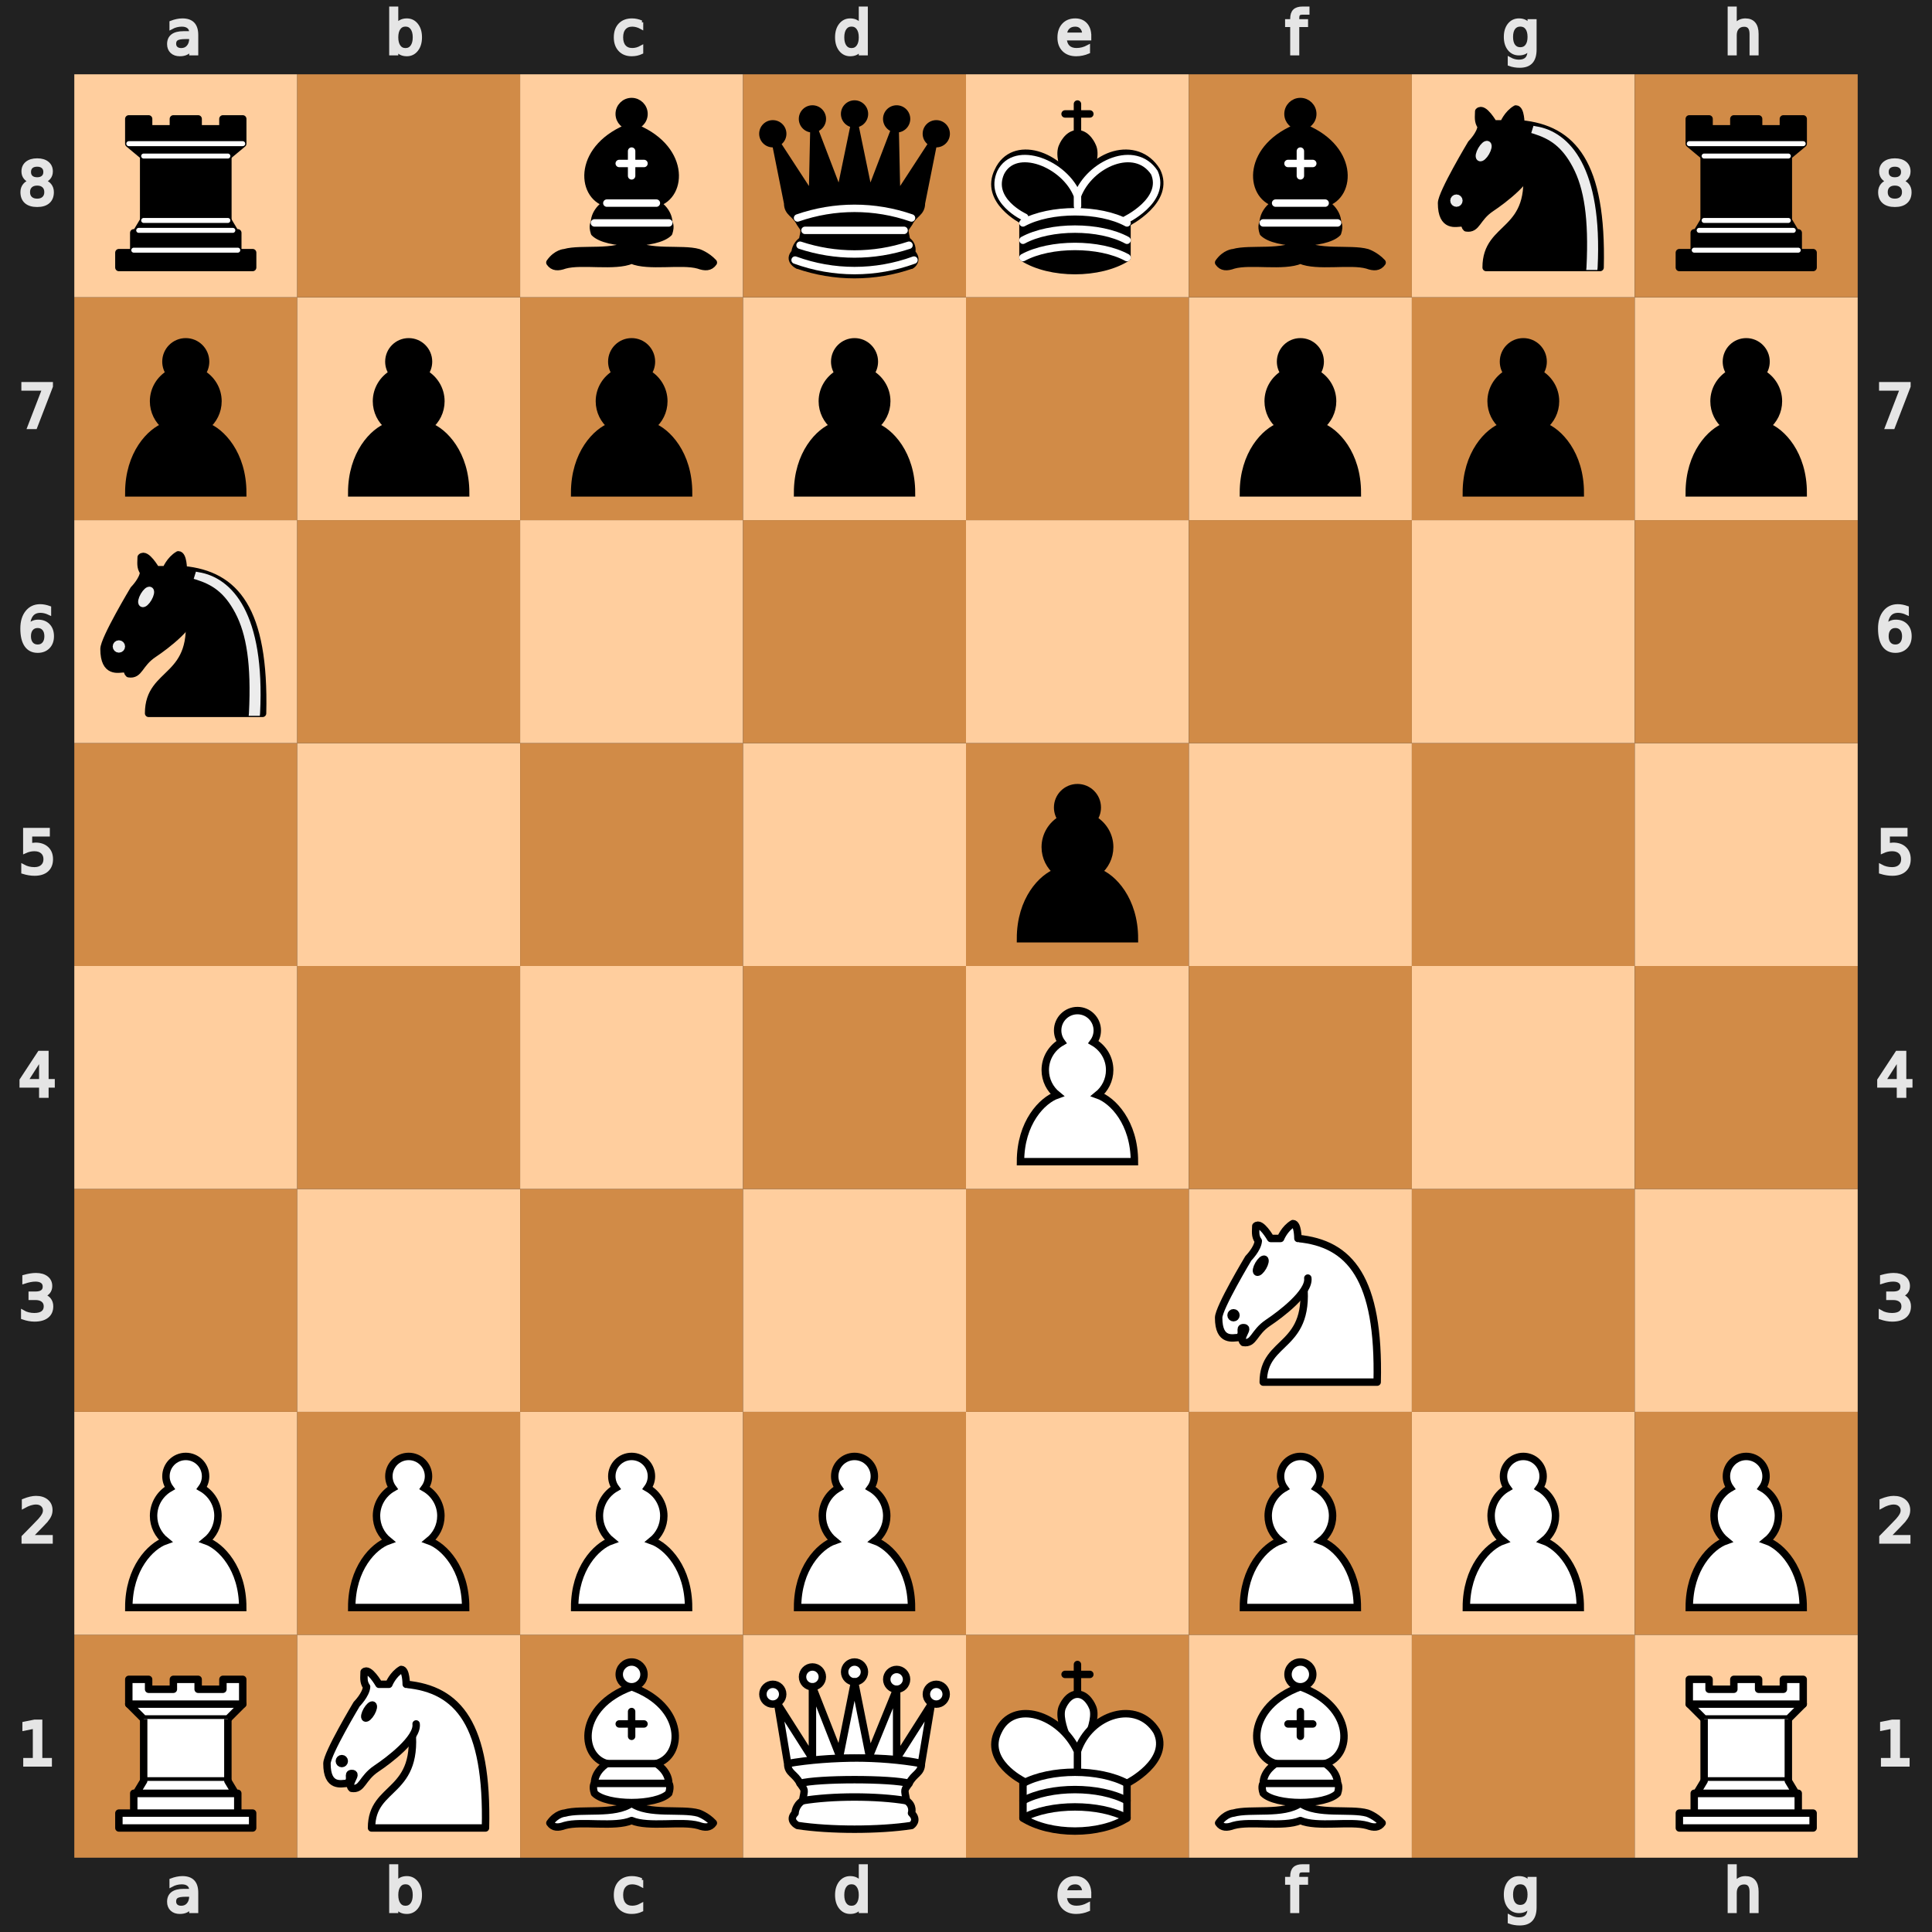
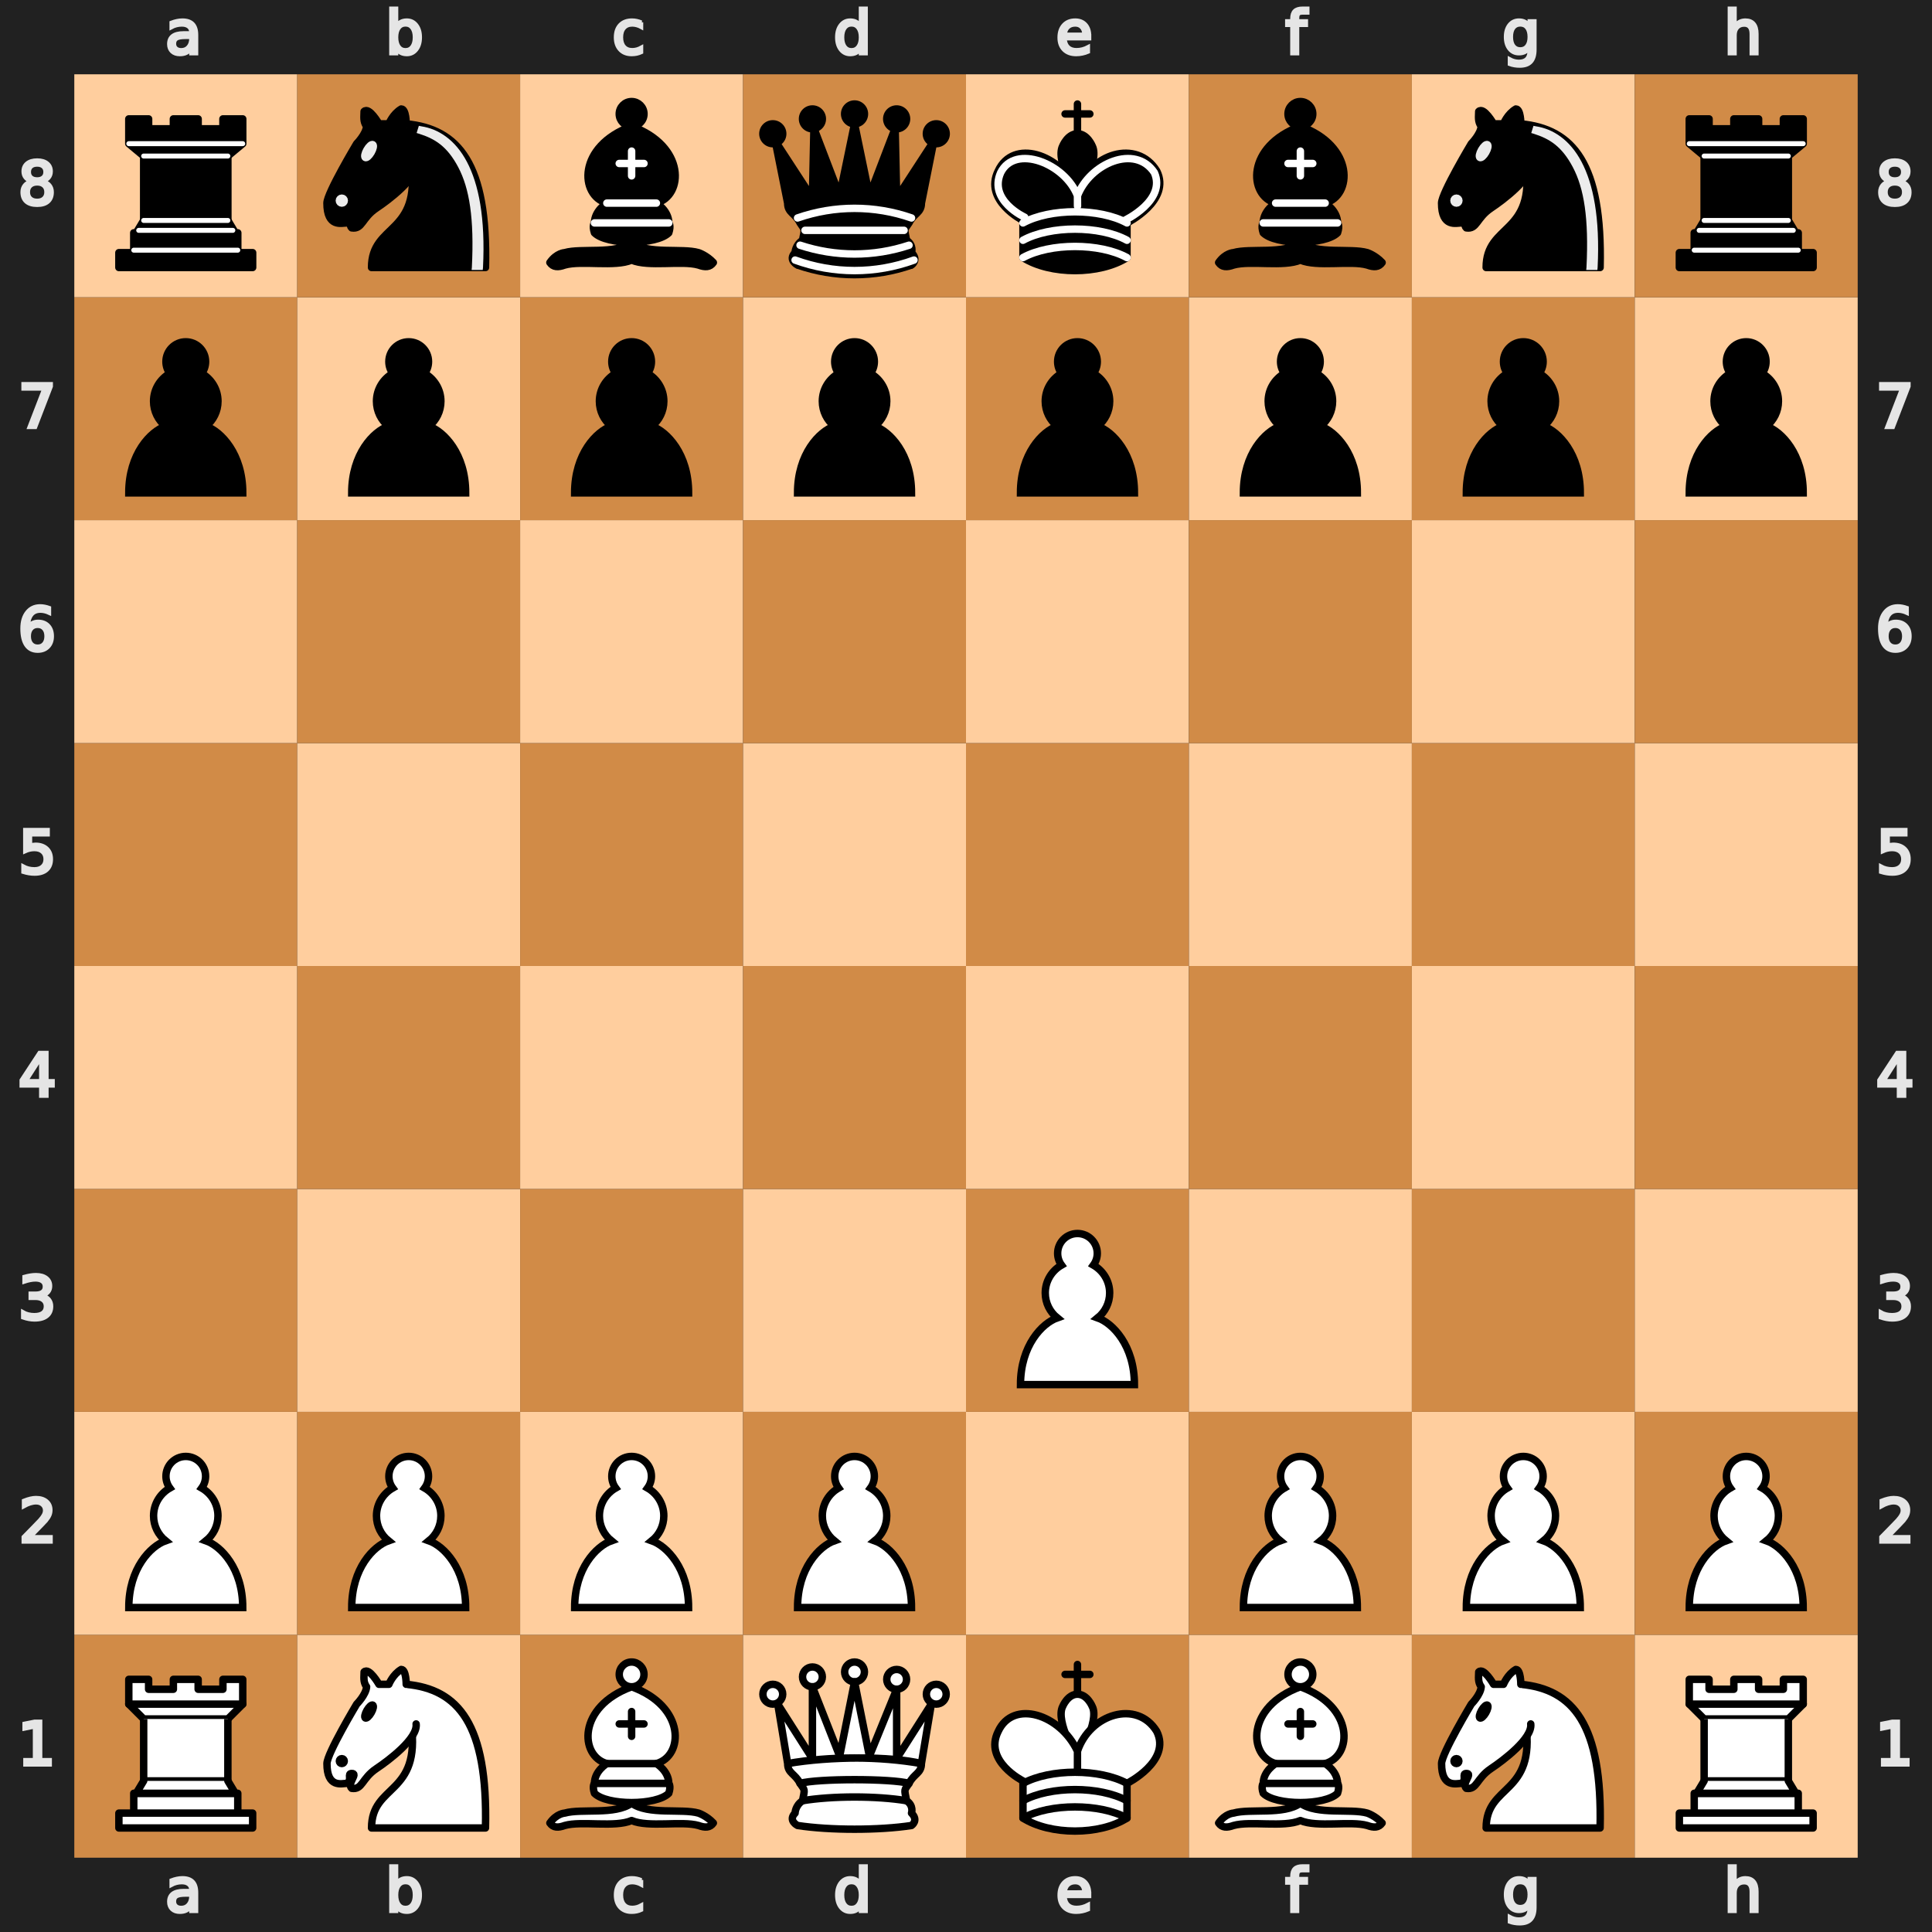
<svg xmlns="http://www.w3.org/2000/svg" xmlns:xlink="http://www.w3.org/1999/xlink" version="1.2" baseProfile="tiny" viewBox="0 0 390 390">
  <defs>
    <g id="white-pawn" class="white pawn">
      <path d="M22.5 9c-2.21 0-4 1.79-4 4 0 .89.29 1.71.78 2.38C17.33 16.5 16 18.59 16 21c0 2.03.94 3.84 2.41 5.03-3 1.06-7.41 5.55-7.41 13.47h23c0-7.92-4.41-12.41-7.41-13.47 1.47-1.19 2.41-3 2.41-5.03 0-2.41-1.33-4.5-3.28-5.62.49-.67.78-1.49.78-2.38 0-2.21-1.79-4-4-4z" fill="#fff" stroke="#000" stroke-width="1.5" stroke-linecap="round" />
    </g>
    <g id="white-knight" class="white knight" fill="none" fill-rule="evenodd" stroke="#000" stroke-width="1.5" stroke-linecap="round" stroke-linejoin="round">
      <path d="M 22,10 C 32.5,11 38.5,18 38,39 L 15,39 C 15,30 25,32.5 23,18" style="fill:#ffffff; stroke:#000000;" />
      <path d="M 24,18 C 24.38,20.91 18.45,25.37 16,27 C 13,29 13.18,31.34 11,31 C 9.958,30.06 12.41,27.96 11,28 C 10,28 11.19,29.23 10,30 C 9,30 5.997,31 6,26 C 6,24 12,14 12,14 C 12,14 13.89,12.1 14,10.5 C 13.27,9.506 13.5,8.5 13.5,7.5 C 14.5,6.5 16.5,10 16.5,10 L 18.5,10 C 18.5,10 19.28,8.008 21,7 C 22,7 22,10 22,10" style="fill:#ffffff; stroke:#000000;" />
      <path d="M 9.5 25.5 A 0.5 0.5 0 1 1 8.5,25.5 A 0.5 0.5 0 1 1 9.5 25.5 z" style="fill:#000000; stroke:#000000;" />
      <path d="M 15 15.5 A 0.5 1.5 0 1 1 14,15.5 A 0.5 1.5 0 1 1 15 15.5 z" transform="matrix(0.866,0.5,-0.5,0.866,9.693,-5.173)" style="fill:#000000; stroke:#000000;" />
    </g>
    <g id="white-bishop" class="white bishop" fill="none" fill-rule="evenodd" stroke="#000" stroke-width="1.5" stroke-linecap="round" stroke-linejoin="round">
      <g fill="#fff" stroke-linecap="butt">
        <path d="M9 36c3.39-.97 10.11.43 13.5-2 3.39 2.43 10.11 1.03 13.5 2 0 0 1.65.54 3 2-.68.97-1.65.99-3 .5-3.39-.97-10.11.46-13.5-1-3.39 1.46-10.11.03-13.5 1-1.354.49-2.323.47-3-.5 1.354-1.94 3-2 3-2zM15 32c2.5 2.5 12.5 2.5 15 0 .5-1.5 0-2 0-2 0-2.5-2.5-4-2.5-4 5.5-1.5 6-11.5-5-15.5-11 4-10.5 14-5 15.5 0 0-2.5 1.5-2.5 4 0 0-.5.5 0 2zM25 8a2.5 2.5 0 1 1-5 0 2.5 2.5 0 1 1 5 0z" />
      </g>
      <path d="M17.5 26h10M15 30h15m-7.5-14.5v5M20 18h5" stroke-linejoin="miter" />
    </g>
    <g id="white-rook" class="white rook" fill="#fff" fill-rule="evenodd" stroke="#000" stroke-width="1.5" stroke-linecap="round" stroke-linejoin="round">
      <path d="M9 39h27v-3H9v3zM12 36v-4h21v4H12zM11 14V9h4v2h5V9h5v2h5V9h4v5" stroke-linecap="butt" />
      <path d="M34 14l-3 3H14l-3-3" />
      <path d="M31 17v12.5H14V17" stroke-linecap="butt" stroke-linejoin="miter" />
      <path d="M31 29.5l1.5 2.5h-20l1.5-2.5" />
      <path d="M11 14h23" fill="none" stroke-linejoin="miter" />
    </g>
    <g id="white-queen" class="white queen" fill="#fff" fill-rule="evenodd" stroke="#000" stroke-width="1.5" stroke-linecap="round" stroke-linejoin="round">
      <path d="M8 12a2 2 0 1 1-4 0 2 2 0 1 1 4 0zM24.5 7.5a2 2 0 1 1-4 0 2 2 0 1 1 4 0zM41 12a2 2 0 1 1-4 0 2 2 0 1 1 4 0zM16 8.5a2 2 0 1 1-4 0 2 2 0 1 1 4 0zM33 9a2 2 0 1 1-4 0 2 2 0 1 1 4 0z" />
      <path d="M9 26c8.5-1.5 21-1.5 27 0l2-12-7 11V11l-5.5 13.5-3-15-3 15-5.5-14V25L7 14l2 12zM9 26c0 2 1.5 2 2.5 4 1 1.5 1 1 .5 3.5-1.5 1-1.5 2.5-1.5 2.5-1.5 1.5.5 2.5.5 2.5 6.5 1 16.5 1 23 0 0 0 1.5-1 0-2.5 0 0 .5-1.5-1-2.5-.5-2.5-.5-2 .5-3.5 1-2 2.5-2 2.5-4-8.5-1.5-18.5-1.5-27 0z" stroke-linecap="butt" />
      <path d="M11.5 30c3.5-1 18.5-1 22 0M12 33.5c6-1 15-1 21 0" fill="none" />
    </g>
    <g id="white-king" class="white king" fill="none" fill-rule="evenodd" stroke="#000" stroke-width="1.5" stroke-linecap="round" stroke-linejoin="round">
      <path d="M22.5 11.63V6M20 8h5" stroke-linejoin="miter" />
      <path d="M22.5 25s4.5-7.5 3-10.5c0 0-1-2.5-3-2.5s-3 2.5-3 2.5c-1.5 3 3 10.5 3 10.5" fill="#fff" stroke-linecap="butt" stroke-linejoin="miter" />
      <path d="M11.5 37c5.5 3.5 15.5 3.5 21 0v-7s9-4.5 6-10.5c-4-6.5-13.5-3.5-16 4V27v-3.5c-3.5-7.5-13-10.5-16-4-3 6 5 10 5 10V37z" fill="#fff" />
      <path d="M11.5 30c5.5-3 15.5-3 21 0m-21 3.5c5.5-3 15.5-3 21 0m-21 3.5c5.5-3 15.5-3 21 0" />
    </g>
    <g id="black-pawn" class="black pawn">
      <path d="M22.5 9c-2.21 0-4 1.79-4 4 0 .89.29 1.71.78 2.38C17.33 16.5 16 18.59 16 21c0 2.03.94 3.84 2.41 5.03-3 1.06-7.41 5.55-7.41 13.47h23c0-7.92-4.41-12.41-7.41-13.47 1.47-1.19 2.41-3 2.41-5.03 0-2.41-1.33-4.5-3.28-5.62.49-.67.78-1.49.78-2.38 0-2.21-1.79-4-4-4z" fill="#000" stroke="#000" stroke-width="1.5" stroke-linecap="round" />
    </g>
    <g id="black-knight" class="black knight" fill="none" fill-rule="evenodd" stroke="#000" stroke-width="1.5" stroke-linecap="round" stroke-linejoin="round">
      <path d="M 22,10 C 32.5,11 38.5,18 38,39 L 15,39 C 15,30 25,32.5 23,18" style="fill:#000000; stroke:#000000;" />
      <path d="M 24,18 C 24.38,20.91 18.45,25.37 16,27 C 13,29 13.18,31.34 11,31 C 9.958,30.06 12.41,27.96 11,28 C 10,28 11.19,29.23 10,30 C 9,30 5.997,31 6,26 C 6,24 12,14 12,14 C 12,14 13.89,12.1 14,10.5 C 13.27,9.506 13.5,8.5 13.5,7.5 C 14.5,6.5 16.5,10 16.5,10 L 18.5,10 C 18.5,10 19.28,8.008 21,7 C 22,7 22,10 22,10" style="fill:#000000; stroke:#000000;" />
      <path d="M 9.5 25.5 A 0.5 0.5 0 1 1 8.5,25.5 A 0.5 0.5 0 1 1 9.5 25.5 z" style="fill:#ececec; stroke:#ececec;" />
      <path d="M 15 15.5 A 0.5 1.5 0 1 1 14,15.5 A 0.5 1.5 0 1 1 15 15.5 z" transform="matrix(0.866,0.5,-0.5,0.866,9.693,-5.173)" style="fill:#ececec; stroke:#ececec;" />
      <path d="M 24.55,10.4 L 24.1,11.85 L 24.6,12 C 27.75,13 30.25,14.49 32.5,18.75 C 34.75,23.01 35.75,29.06 35.25,39 L 35.2,39.5 L 37.45,39.5 L 37.5,39 C 38,28.94 36.62,22.15 34.25,17.66 C 31.88,13.17 28.46,11.02 25.06,10.5 L 24.55,10.4 z " style="fill:#ececec; stroke:none;" />
    </g>
    <g id="black-bishop" class="black bishop" fill="none" fill-rule="evenodd" stroke="#000" stroke-width="1.5" stroke-linecap="round" stroke-linejoin="round">
      <path d="M9 36c3.39-.97 10.11.43 13.5-2 3.39 2.43 10.11 1.03 13.5 2 0 0 1.65.54 3 2-.68.97-1.65.99-3 .5-3.39-.97-10.11.46-13.5-1-3.39 1.46-10.11.03-13.5 1-1.354.49-2.323.47-3-.5 1.354-1.94 3-2 3-2zm6-4c2.5 2.5 12.5 2.5 15 0 .5-1.5 0-2 0-2 0-2.5-2.5-4-2.5-4 5.5-1.5 6-11.5-5-15.5-11 4-10.5 14-5 15.5 0 0-2.5 1.5-2.5 4 0 0-.5.5 0 2zM25 8a2.5 2.5 0 1 1-5 0 2.5 2.5 0 1 1 5 0z" fill="#000" stroke-linecap="butt" />
      <path d="M17.5 26h10M15 30h15m-7.5-14.5v5M20 18h5" stroke="#fff" stroke-linejoin="miter" />
    </g>
    <g id="black-rook" class="black rook" fill="#000" fill-rule="evenodd" stroke="#000" stroke-width="1.5" stroke-linecap="round" stroke-linejoin="round">
      <path d="M9 39h27v-3H9v3zM12.5 32l1.5-2.5h17l1.5 2.5h-20zM12 36v-4h21v4H12z" stroke-linecap="butt" />
      <path d="M14 29.5v-13h17v13H14z" stroke-linecap="butt" stroke-linejoin="miter" />
      <path d="M14 16.5L11 14h23l-3 2.5H14zM11 14V9h4v2h5V9h5v2h5V9h4v5H11z" stroke-linecap="butt" />
      <path d="M12 35.5h21M13 31.5h19M14 29.5h17M14 16.5h17M11 14h23" fill="none" stroke="#fff" stroke-width="1" stroke-linejoin="miter" />
    </g>
    <g id="black-queen" class="black queen" fill="#000" fill-rule="evenodd" stroke="#000" stroke-width="1.5" stroke-linecap="round" stroke-linejoin="round">
      <g fill="#000" stroke="none">
        <circle cx="6" cy="12" r="2.75" />
        <circle cx="14" cy="9" r="2.75" />
        <circle cx="22.5" cy="8" r="2.75" />
        <circle cx="31" cy="9" r="2.75" />
        <circle cx="39" cy="12" r="2.75" />
      </g>
      <path d="M9 26c8.5-1.5 21-1.5 27 0l2.5-12.5L31 25l-.3-14.1-5.2 13.6-3-14.5-3 14.5-5.2-13.6L14 25 6.5 13.5 9 26zM9 26c0 2 1.5 2 2.5 4 1 1.5 1 1 .5 3.5-1.5 1-1.5 2.5-1.5 2.5-1.5 1.5.5 2.5.5 2.5 6.5 1 16.5 1 23 0 0 0 1.5-1 0-2.5 0 0 .5-1.5-1-2.5-.5-2.5-.5-2 .5-3.5 1-2 2.5-2 2.5-4-8.5-1.5-18.5-1.5-27 0z" stroke-linecap="butt" />
      <path d="M11 38.5a35 35 1 0 0 23 0" fill="none" stroke-linecap="butt" />
      <path d="M11 29a35 35 1 0 1 23 0M12.5 31.5h20M11.5 34.5a35 35 1 0 0 22 0M10.5 37.5a35 35 1 0 0 24 0" fill="none" stroke="#fff" />
    </g>
    <g id="black-king" class="black king" fill="none" fill-rule="evenodd" stroke="#000" stroke-width="1.5" stroke-linecap="round" stroke-linejoin="round">
      <path d="M22.5 11.63V6" stroke-linejoin="miter" />
      <path d="M22.5 25s4.5-7.5 3-10.5c0 0-1-2.5-3-2.5s-3 2.5-3 2.5c-1.5 3 3 10.5 3 10.5" fill="#000" stroke-linecap="butt" stroke-linejoin="miter" />
      <path d="M11.5 37c5.5 3.5 15.5 3.5 21 0v-7s9-4.5 6-10.5c-4-6.5-13.5-3.5-16 4V27v-3.5c-3.5-7.5-13-10.5-16-4-3 6 5 10 5 10V37z" fill="#000" />
      <path d="M20 8h5" stroke-linejoin="miter" />
      <path d="M32 29.5s8.5-4 6.03-9.65C34.15 14 25 18 22.5 24.5l.01 2.1-.01-2.1C20 18 9.906 14 6.997 19.85c-2.497 5.65 4.853 9 4.853 9M11.5 30c5.5-3 15.5-3 21 0m-21 3.5c5.5-3 15.5-3 21 0m-21 3.5c5.5-3 15.5-3 21 0" stroke="#fff" />
    </g>
  </defs>
  <rect x="0" y="0" width="390" height="390" fill="#212121" />
  <g transform="translate(20, 0) scale(0.75, 0.75)" fill="#e5e5e5" stroke="#e5e5e5">
    <path d="M23.328 10.016q-1.742 0-2.414.398-.672.398-.672 1.36 0 .765.5 1.218.508.445 1.375.445 1.196 0 1.914-.843.727-.852.727-2.258v-.32zm2.867-.594v4.992h-1.437v-1.328q-.492.797-1.227 1.18-.734.375-1.797.375-1.343 0-2.14-.75-.79-.758-.79-2.024 0-1.476.985-2.226.992-.75 2.953-.75h2.016V8.75q0-.992-.656-1.531-.649-.547-1.829-.547-.75 0-1.46.18-.711.18-1.368.539V6.062q.79-.304 1.532-.453.742-.156 1.445-.156 1.898 0 2.836.984.937.985.937 2.985z" />
  </g>
  <g transform="translate(20, 375) scale(0.75, 0.75)" fill="#e5e5e5" stroke="#e5e5e5">
    <path d="M23.328 10.016q-1.742 0-2.414.398-.672.398-.672 1.36 0 .765.5 1.218.508.445 1.375.445 1.196 0 1.914-.843.727-.852.727-2.258v-.32zm2.867-.594v4.992h-1.437v-1.328q-.492.797-1.227 1.18-.734.375-1.797.375-1.343 0-2.14-.75-.79-.758-.79-2.024 0-1.476.985-2.226.992-.75 2.953-.75h2.016V8.75q0-.992-.656-1.531-.649-.547-1.829-.547-.75 0-1.46.18-.711.18-1.368.539V6.062q.79-.304 1.532-.453.742-.156 1.445-.156 1.898 0 2.836.984.937.985.937 2.985z" />
  </g>
  <g transform="translate(65, 0) scale(0.75, 0.75)" fill="#e5e5e5" stroke="#e5e5e5">
    <path d="M24.922 10.047q0-1.586-.656-2.485-.649-.906-1.79-.906-1.14 0-1.796.906-.649.899-.649 2.485 0 1.586.649 2.492.656.898 1.797.898 1.14 0 1.789-.898.656-.906.656-2.492zm-4.89-3.055q.452-.781 1.14-1.156.695-.383 1.656-.383 1.594 0 2.586 1.266 1 1.265 1 3.328 0 2.062-1 3.328-.992 1.266-2.586 1.266-.96 0-1.656-.375-.688-.383-1.14-1.164v1.312h-1.446V2.258h1.445z" />
  </g>
  <g transform="translate(65, 375) scale(0.75, 0.75)" fill="#e5e5e5" stroke="#e5e5e5">
    <path d="M24.922 10.047q0-1.586-.656-2.485-.649-.906-1.79-.906-1.14 0-1.796.906-.649.899-.649 2.485 0 1.586.649 2.492.656.898 1.797.898 1.14 0 1.789-.898.656-.906.656-2.492zm-4.89-3.055q.452-.781 1.14-1.156.695-.383 1.656-.383 1.594 0 2.586 1.266 1 1.265 1 3.328 0 2.062-1 3.328-.992 1.266-2.586 1.266-.96 0-1.656-.375-.688-.383-1.14-1.164v1.312h-1.446V2.258h1.445z" />
  </g>
  <g transform="translate(110, 0) scale(0.75, 0.75)" fill="#e5e5e5" stroke="#e5e5e5">
    <path d="M25.96 6v1.344q-.608-.336-1.226-.5-.609-.172-1.234-.172-1.398 0-2.172.89-.773.883-.773 2.485 0 1.601.773 2.492.774.883 2.172.883.625 0 1.234-.164.618-.172 1.227-.508v1.328q-.602.281-1.25.422-.64.14-1.367.14-1.977 0-3.14-1.242-1.165-1.242-1.165-3.351 0-2.14 1.172-3.367 1.18-1.227 3.227-1.227.664 0 1.296.14.633.134 1.227.407z" />
  </g>
  <g transform="translate(110, 375) scale(0.75, 0.75)" fill="#e5e5e5" stroke="#e5e5e5">
    <path d="M25.96 6v1.344q-.608-.336-1.226-.5-.609-.172-1.234-.172-1.398 0-2.172.89-.773.883-.773 2.485 0 1.601.773 2.492.774.883 2.172.883.625 0 1.234-.164.618-.172 1.227-.508v1.328q-.602.281-1.25.422-.64.14-1.367.14-1.977 0-3.14-1.242-1.165-1.242-1.165-3.351 0-2.14 1.172-3.367 1.18-1.227 3.227-1.227.664 0 1.296.14.633.134 1.227.407z" />
  </g>
  <g transform="translate(155, 0) scale(0.75, 0.75)" fill="#e5e5e5" stroke="#e5e5e5">
    <path d="M24.973 6.992V2.258h1.437v12.156h-1.437v-1.312q-.453.78-1.149 1.164-.687.375-1.656.375-1.586 0-2.586-1.266-.992-1.266-.992-3.328 0-2.063.992-3.328 1-1.266 2.586-1.266.969 0 1.656.383.696.375 1.149 1.156zm-4.899 3.055q0 1.586.649 2.492.656.898 1.797.898 1.14 0 1.796-.898.657-.906.657-2.492 0-1.586-.657-2.485-.656-.906-1.796-.906-1.141 0-1.797.906-.649.899-.649 2.485z" />
  </g>
  <g transform="translate(155, 375) scale(0.75, 0.75)" fill="#e5e5e5" stroke="#e5e5e5">
    <path d="M24.973 6.992V2.258h1.437v12.156h-1.437v-1.312q-.453.78-1.149 1.164-.687.375-1.656.375-1.586 0-2.586-1.266-.992-1.266-.992-3.328 0-2.063.992-3.328 1-1.266 2.586-1.266.969 0 1.656.383.696.375 1.149 1.156zm-4.899 3.055q0 1.586.649 2.492.656.898 1.797.898 1.14 0 1.796-.898.657-.906.657-2.492 0-1.586-.657-2.485-.656-.906-1.796-.906-1.141 0-1.797.906-.649.899-.649 2.485z" />
  </g>
  <g transform="translate(200, 0) scale(0.75, 0.75)" fill="#e5e5e5" stroke="#e5e5e5">
    <path d="M26.555 9.68v.703h-6.61q.094 1.484.89 2.265.806.774 2.235.774.828 0 1.602-.203.781-.203 1.547-.61v1.36q-.774.328-1.586.5-.813.172-1.649.172-2.093 0-3.32-1.22-1.219-1.218-1.219-3.296 0-2.148 1.157-3.406 1.164-1.266 3.132-1.266 1.766 0 2.79 1.14 1.03 1.134 1.03 3.087zm-1.438-.422q-.015-1.18-.664-1.883-.64-.703-1.703-.703-1.203 0-1.93.68-.718.68-.828 1.914z" />
  </g>
  <g transform="translate(200, 375) scale(0.75, 0.75)" fill="#e5e5e5" stroke="#e5e5e5">
    <path d="M26.555 9.68v.703h-6.61q.094 1.484.89 2.265.806.774 2.235.774.828 0 1.602-.203.781-.203 1.547-.61v1.36q-.774.328-1.586.5-.813.172-1.649.172-2.093 0-3.32-1.22-1.219-1.218-1.219-3.296 0-2.148 1.157-3.406 1.164-1.266 3.132-1.266 1.766 0 2.79 1.14 1.03 1.134 1.03 3.087zm-1.438-.422q-.015-1.18-.664-1.883-.64-.703-1.703-.703-1.203 0-1.93.68-.718.68-.828 1.914z" />
  </g>
  <g transform="translate(245, 0) scale(0.75, 0.75)" fill="#e5e5e5" stroke="#e5e5e5">
    <path d="M25.285 2.258v1.195H23.91q-.773 0-1.078.313-.297.312-.297 1.125v.773h2.367v1.117h-2.367v7.633H21.09V6.781h-1.375V5.664h1.375v-.61q0-1.46.68-2.124.68-.672 2.156-.672z" />
  </g>
  <g transform="translate(245, 375) scale(0.75, 0.75)" fill="#e5e5e5" stroke="#e5e5e5">
    <path d="M25.285 2.258v1.195H23.91q-.773 0-1.078.313-.297.312-.297 1.125v.773h2.367v1.117h-2.367v7.633H21.09V6.781h-1.375V5.664h1.375v-.61q0-1.46.68-2.124.68-.672 2.156-.672z" />
  </g>
  <g transform="translate(290, 0) scale(0.75, 0.75)" fill="#e5e5e5" stroke="#e5e5e5">
    <path d="M24.973 9.937q0-1.562-.649-2.421-.64-.86-1.804-.86-1.157 0-1.805.86-.64.859-.64 2.421 0 1.555.64 2.415.648.859 1.805.859 1.164 0 1.804-.86.649-.859.649-2.414zm1.437 3.391q0 2.234-.992 3.32-.992 1.094-3.04 1.094-.757 0-1.429-.117-.672-.11-1.304-.344v-1.398q.632.344 1.25.508.617.164 1.257.164 1.414 0 2.118-.743.703-.734.703-2.226v-.711q-.446.773-1.141 1.156-.695.383-1.664.383-1.61 0-2.594-1.227-.984-1.226-.984-3.25 0-2.03.984-3.257.985-1.227 2.594-1.227.969 0 1.664.383t1.14 1.156V5.664h1.438z" />
  </g>
  <g transform="translate(290, 375) scale(0.75, 0.75)" fill="#e5e5e5" stroke="#e5e5e5">
    <path d="M24.973 9.937q0-1.562-.649-2.421-.64-.86-1.804-.86-1.157 0-1.805.86-.64.859-.64 2.421 0 1.555.64 2.415.648.859 1.805.859 1.164 0 1.804-.86.649-.859.649-2.414zm1.437 3.391q0 2.234-.992 3.32-.992 1.094-3.04 1.094-.757 0-1.429-.117-.672-.11-1.304-.344v-1.398q.632.344 1.25.508.617.164 1.257.164 1.414 0 2.118-.743.703-.734.703-2.226v-.711q-.446.773-1.141 1.156-.695.383-1.664.383-1.61 0-2.594-1.227-.984-1.226-.984-3.25 0-2.03.984-3.257.985-1.227 2.594-1.227.969 0 1.664.383t1.14 1.156V5.664h1.438z" />
  </g>
  <g transform="translate(335, 0) scale(0.75, 0.75)" fill="#e5e5e5" stroke="#e5e5e5">
    <path d="M26.164 9.133v5.281h-1.437V9.18q0-1.243-.485-1.86-.484-.617-1.453-.617-1.164 0-1.836.742-.672.742-.672 2.024v4.945h-1.445V2.258h1.445v4.765q.516-.789 1.211-1.18.703-.39 1.617-.39 1.508 0 2.282.938.773.93.773 2.742z" />
  </g>
  <g transform="translate(335, 375) scale(0.75, 0.75)" fill="#e5e5e5" stroke="#e5e5e5">
    <path d="M26.164 9.133v5.281h-1.437V9.18q0-1.243-.485-1.86-.484-.617-1.453-.617-1.164 0-1.836.742-.672.742-.672 2.024v4.945h-1.445V2.258h1.445v4.765q.516-.789 1.211-1.18.703-.39 1.617-.39 1.508 0 2.282.938.773.93.773 2.742z" />
  </g>
  <g transform="translate(0, 335) scale(0.75, 0.75)" fill="#e5e5e5" stroke="#e5e5e5">
    <path d="M6.754 26.996h2.578v-8.898l-2.805.562v-1.437l2.79-.563h1.578v10.336h2.578v1.328h-6.72z" />
  </g>
  <g transform="translate(375, 335) scale(0.75, 0.75)" fill="#e5e5e5" stroke="#e5e5e5">
    <path d="M6.754 26.996h2.578v-8.898l-2.805.562v-1.437l2.79-.563h1.578v10.336h2.578v1.328h-6.72z" />
  </g>
  <g transform="translate(0, 290) scale(0.75, 0.75)" fill="#e5e5e5" stroke="#e5e5e5">
    <path d="M8.195 26.996h5.508v1.328H6.297v-1.328q.898-.93 2.445-2.492 1.555-1.57 1.953-2.024.758-.851 1.055-1.437.305-.594.305-1.164 0-.93-.657-1.516-.648-.586-1.695-.586-.742 0-1.57.258-.82.258-1.758.781v-1.593q.953-.383 1.781-.578.828-.196 1.516-.196 1.812 0 2.89.906 1.079.907 1.079 2.422 0 .72-.274 1.368-.265.64-.976 1.515-.196.227-1.243 1.313-1.046 1.078-2.953 3.023z" />
  </g>
  <g transform="translate(375, 290) scale(0.75, 0.75)" fill="#e5e5e5" stroke="#e5e5e5">
    <path d="M8.195 26.996h5.508v1.328H6.297v-1.328q.898-.93 2.445-2.492 1.555-1.57 1.953-2.024.758-.851 1.055-1.437.305-.594.305-1.164 0-.93-.657-1.516-.648-.586-1.695-.586-.742 0-1.57.258-.82.258-1.758.781v-1.593q.953-.383 1.781-.578.828-.196 1.516-.196 1.812 0 2.89.906 1.079.907 1.079 2.422 0 .72-.274 1.368-.265.64-.976 1.515-.196.227-1.243 1.313-1.046 1.078-2.953 3.023z" />
  </g>
  <g transform="translate(0, 245) scale(0.75, 0.75)" fill="#e5e5e5" stroke="#e5e5e5">
    <path d="M11.434 22.035q1.132.242 1.765 1.008.64.766.64 1.89 0 1.727-1.187 2.672-1.187.946-3.375.946-.734 0-1.515-.149-.774-.14-1.602-.43V26.45q.656.383 1.438.578.78.196 1.632.196 1.485 0 2.258-.586.782-.586.782-1.703 0-1.032-.727-1.61-.719-.586-2.008-.586h-1.36v-1.297h1.423q1.164 0 1.78-.46.618-.47.618-1.344 0-.899-.64-1.375-.633-.485-1.82-.485-.65 0-1.391.141-.743.14-1.633.437V16.95q.898-.25 1.68-.375.788-.125 1.484-.125 1.797 0 2.844.82 1.046.813 1.046 2.204 0 .968-.554 1.64-.555.664-1.578.922z" />
  </g>
  <g transform="translate(375, 245) scale(0.75, 0.75)" fill="#e5e5e5" stroke="#e5e5e5">
    <path d="M11.434 22.035q1.132.242 1.765 1.008.64.766.64 1.89 0 1.727-1.187 2.672-1.187.946-3.375.946-.734 0-1.515-.149-.774-.14-1.602-.43V26.45q.656.383 1.438.578.78.196 1.632.196 1.485 0 2.258-.586.782-.586.782-1.703 0-1.032-.727-1.61-.719-.586-2.008-.586h-1.36v-1.297h1.423q1.164 0 1.78-.46.618-.47.618-1.344 0-.899-.64-1.375-.633-.485-1.82-.485-.65 0-1.391.141-.743.14-1.633.437V16.95q.898-.25 1.68-.375.788-.125 1.484-.125 1.797 0 2.844.82 1.046.813 1.046 2.204 0 .968-.554 1.64-.555.664-1.578.922z" />
  </g>
  <g transform="translate(0, 200) scale(0.75, 0.75)" fill="#e5e5e5" stroke="#e5e5e5">
    <path d="M11.016 18.035L7.03 24.262h3.985zm-.414-1.375h1.984v7.602h1.664v1.312h-1.664v2.75h-1.57v-2.75H5.75v-1.523z" />
  </g>
  <g transform="translate(375, 200) scale(0.75, 0.75)" fill="#e5e5e5" stroke="#e5e5e5">
    <path d="M11.016 18.035L7.03 24.262h3.985zm-.414-1.375h1.984v7.602h1.664v1.312h-1.664v2.75h-1.57v-2.75H5.75v-1.523z" />
  </g>
  <g transform="translate(0, 155) scale(0.75, 0.75)" fill="#e5e5e5" stroke="#e5e5e5">
    <path d="M6.719 16.66h6.195v1.328h-4.75v2.86q.344-.118.688-.172.343-.063.687-.063 1.953 0 3.094 1.07 1.14 1.07 1.14 2.899 0 1.883-1.171 2.93-1.172 1.039-3.305 1.039-.735 0-1.5-.125-.758-.125-1.57-.375v-1.586q.703.383 1.453.57.75.188 1.586.188 1.351 0 2.14-.711.79-.711.79-1.93 0-1.219-.79-1.93-.789-.71-2.14-.71-.633 0-1.266.14-.625.14-1.281.438z" />
  </g>
  <g transform="translate(375, 155) scale(0.75, 0.75)" fill="#e5e5e5" stroke="#e5e5e5">
    <path d="M6.719 16.66h6.195v1.328h-4.75v2.86q.344-.118.688-.172.343-.063.687-.063 1.953 0 3.094 1.07 1.14 1.07 1.14 2.899 0 1.883-1.171 2.93-1.172 1.039-3.305 1.039-.735 0-1.5-.125-.758-.125-1.57-.375v-1.586q.703.383 1.453.57.75.188 1.586.188 1.351 0 2.14-.711.79-.711.79-1.93 0-1.219-.79-1.93-.789-.71-2.14-.71-.633 0-1.266.14-.625.14-1.281.438z" />
  </g>
  <g transform="translate(0, 110) scale(0.75, 0.75)" fill="#e5e5e5" stroke="#e5e5e5">
    <path d="M10.137 21.863q-1.063 0-1.688.727-.617.726-.617 1.992 0 1.258.617 1.992.625.727 1.688.727 1.062 0 1.68-.727.624-.734.624-1.992 0-1.266-.625-1.992-.617-.727-1.68-.727zm3.133-4.945v1.437q-.594-.28-1.204-.43-.601-.148-1.195-.148-1.562 0-2.39 1.055-.82 1.055-.938 3.188.46-.68 1.156-1.04.696-.367 1.531-.367 1.758 0 2.774 1.07 1.023 1.063 1.023 2.899 0 1.797-1.062 2.883-1.063 1.086-2.828 1.086-2.024 0-3.094-1.547-1.07-1.555-1.07-4.5 0-2.766 1.312-4.406 1.313-1.649 3.524-1.649.593 0 1.195.117.61.118 1.266.352z" />
  </g>
  <g transform="translate(375, 110) scale(0.75, 0.75)" fill="#e5e5e5" stroke="#e5e5e5">
    <path d="M10.137 21.863q-1.063 0-1.688.727-.617.726-.617 1.992 0 1.258.617 1.992.625.727 1.688.727 1.062 0 1.68-.727.624-.734.624-1.992 0-1.266-.625-1.992-.617-.727-1.68-.727zm3.133-4.945v1.437q-.594-.28-1.204-.43-.601-.148-1.195-.148-1.562 0-2.39 1.055-.82 1.055-.938 3.188.46-.68 1.156-1.04.696-.367 1.531-.367 1.758 0 2.774 1.07 1.023 1.063 1.023 2.899 0 1.797-1.062 2.883-1.063 1.086-2.828 1.086-2.024 0-3.094-1.547-1.07-1.555-1.07-4.5 0-2.766 1.312-4.406 1.313-1.649 3.524-1.649.593 0 1.195.117.61.118 1.266.352z" />
  </g>
  <g transform="translate(0, 65) scale(0.75, 0.75)" fill="#e5e5e5" stroke="#e5e5e5">
    <path d="M6.25 16.66h7.5v.672L9.516 28.324H7.867l3.985-10.336H6.25z" />
  </g>
  <g transform="translate(375, 65) scale(0.75, 0.75)" fill="#e5e5e5" stroke="#e5e5e5">
    <path d="M6.25 16.66h7.5v.672L9.516 28.324H7.867l3.985-10.336H6.25z" />
  </g>
  <g transform="translate(0, 20) scale(0.75, 0.75)" fill="#e5e5e5" stroke="#e5e5e5">
    <path d="M10 22.785q-1.125 0-1.773.602-.641.601-.641 1.656t.64 1.656q.649.602 1.774.602t1.773-.602q.649-.61.649-1.656 0-1.055-.649-1.656-.64-.602-1.773-.602zm-1.578-.672q-1.016-.25-1.586-.945-.563-.695-.563-1.695 0-1.399.993-2.211 1-.813 2.734-.813 1.742 0 2.734.813.993.812.993 2.21 0 1-.57 1.696-.563.695-1.571.945 1.14.266 1.773 1.04.641.773.641 1.89 0 1.695-1.04 2.602-1.03.906-2.96.906t-2.969-.906Q6 26.738 6 25.043q0-1.117.64-1.89.641-.774 1.782-1.04zm-.578-2.492q0 .906.562 1.414.57.508 1.594.508 1.016 0 1.586-.508.578-.508.578-1.414 0-.906-.578-1.414-.57-.508-1.586-.508-1.023 0-1.594.508-.562.508-.562 1.414z" />
  </g>
  <g transform="translate(375, 20) scale(0.75, 0.75)" fill="#e5e5e5" stroke="#e5e5e5">
    <path d="M10 22.785q-1.125 0-1.773.602-.641.601-.641 1.656t.64 1.656q.649.602 1.774.602t1.773-.602q.649-.61.649-1.656 0-1.055-.649-1.656-.64-.602-1.773-.602zm-1.578-.672q-1.016-.25-1.586-.945-.563-.695-.563-1.695 0-1.399.993-2.211 1-.813 2.734-.813 1.742 0 2.734.813.993.812.993 2.21 0 1-.57 1.696-.563.695-1.571.945 1.14.266 1.773 1.04.641.773.641 1.89 0 1.695-1.04 2.602-1.03.906-2.96.906t-2.969-.906Q6 26.738 6 25.043q0-1.117.64-1.89.641-.774 1.782-1.04zm-.578-2.492q0 .906.562 1.414.57.508 1.594.508 1.016 0 1.586-.508.578-.508.578-1.414 0-.906-.578-1.414-.57-.508-1.586-.508-1.023 0-1.594.508-.562.508-.562 1.414z" />
  </g>
  <rect x="15" y="330" width="45" height="45" class="square dark a1" stroke="none" fill="#d18b47" />
  <rect x="60" y="330" width="45" height="45" class="square light b1" stroke="none" fill="#ffce9e" />
  <rect x="105" y="330" width="45" height="45" class="square dark c1" stroke="none" fill="#d18b47" />
  <rect x="150" y="330" width="45" height="45" class="square light d1" stroke="none" fill="#ffce9e" />
  <rect x="195" y="330" width="45" height="45" class="square dark e1" stroke="none" fill="#d18b47" />
  <rect x="240" y="330" width="45" height="45" class="square light f1" stroke="none" fill="#ffce9e" />
  <rect x="285" y="330" width="45" height="45" class="square dark g1" stroke="none" fill="#d18b47" />
  <rect x="330" y="330" width="45" height="45" class="square light h1" stroke="none" fill="#ffce9e" />
  <rect x="15" y="285" width="45" height="45" class="square light a2" stroke="none" fill="#ffce9e" />
  <rect x="60" y="285" width="45" height="45" class="square dark b2" stroke="none" fill="#d18b47" />
  <rect x="105" y="285" width="45" height="45" class="square light c2" stroke="none" fill="#ffce9e" />
  <rect x="150" y="285" width="45" height="45" class="square dark d2" stroke="none" fill="#d18b47" />
  <rect x="195" y="285" width="45" height="45" class="square light e2" stroke="none" fill="#ffce9e" />
  <rect x="240" y="285" width="45" height="45" class="square dark f2" stroke="none" fill="#d18b47" />
  <rect x="285" y="285" width="45" height="45" class="square light g2" stroke="none" fill="#ffce9e" />
  <rect x="330" y="285" width="45" height="45" class="square dark h2" stroke="none" fill="#d18b47" />
  <rect x="15" y="240" width="45" height="45" class="square dark a3" stroke="none" fill="#d18b47" />
  <rect x="60" y="240" width="45" height="45" class="square light b3" stroke="none" fill="#ffce9e" />
  <rect x="105" y="240" width="45" height="45" class="square dark c3" stroke="none" fill="#d18b47" />
  <rect x="150" y="240" width="45" height="45" class="square light d3" stroke="none" fill="#ffce9e" />
  <rect x="195" y="240" width="45" height="45" class="square dark e3" stroke="none" fill="#d18b47" />
  <rect x="240" y="240" width="45" height="45" class="square light f3" stroke="none" fill="#ffce9e" />
  <rect x="285" y="240" width="45" height="45" class="square dark g3" stroke="none" fill="#d18b47" />
  <rect x="330" y="240" width="45" height="45" class="square light h3" stroke="none" fill="#ffce9e" />
  <rect x="15" y="195" width="45" height="45" class="square light a4" stroke="none" fill="#ffce9e" />
  <rect x="60" y="195" width="45" height="45" class="square dark b4" stroke="none" fill="#d18b47" />
  <rect x="105" y="195" width="45" height="45" class="square light c4" stroke="none" fill="#ffce9e" />
  <rect x="150" y="195" width="45" height="45" class="square dark d4" stroke="none" fill="#d18b47" />
  <rect x="195" y="195" width="45" height="45" class="square light e4" stroke="none" fill="#ffce9e" />
  <rect x="240" y="195" width="45" height="45" class="square dark f4" stroke="none" fill="#d18b47" />
  <rect x="285" y="195" width="45" height="45" class="square light g4" stroke="none" fill="#ffce9e" />
  <rect x="330" y="195" width="45" height="45" class="square dark h4" stroke="none" fill="#d18b47" />
  <rect x="15" y="150" width="45" height="45" class="square dark a5" stroke="none" fill="#d18b47" />
  <rect x="60" y="150" width="45" height="45" class="square light b5" stroke="none" fill="#ffce9e" />
  <rect x="105" y="150" width="45" height="45" class="square dark c5" stroke="none" fill="#d18b47" />
  <rect x="150" y="150" width="45" height="45" class="square light d5" stroke="none" fill="#ffce9e" />
  <rect x="195" y="150" width="45" height="45" class="square dark e5" stroke="none" fill="#d18b47" />
  <rect x="240" y="150" width="45" height="45" class="square light f5" stroke="none" fill="#ffce9e" />
  <rect x="285" y="150" width="45" height="45" class="square dark g5" stroke="none" fill="#d18b47" />
  <rect x="330" y="150" width="45" height="45" class="square light h5" stroke="none" fill="#ffce9e" />
  <rect x="15" y="105" width="45" height="45" class="square light a6" stroke="none" fill="#ffce9e" />
  <rect x="60" y="105" width="45" height="45" class="square dark b6" stroke="none" fill="#d18b47" />
  <rect x="105" y="105" width="45" height="45" class="square light c6" stroke="none" fill="#ffce9e" />
  <rect x="150" y="105" width="45" height="45" class="square dark d6" stroke="none" fill="#d18b47" />
  <rect x="195" y="105" width="45" height="45" class="square light e6" stroke="none" fill="#ffce9e" />
  <rect x="240" y="105" width="45" height="45" class="square dark f6" stroke="none" fill="#d18b47" />
  <rect x="285" y="105" width="45" height="45" class="square light g6" stroke="none" fill="#ffce9e" />
  <rect x="330" y="105" width="45" height="45" class="square dark h6" stroke="none" fill="#d18b47" />
  <rect x="15" y="60" width="45" height="45" class="square dark a7" stroke="none" fill="#d18b47" />
  <rect x="60" y="60" width="45" height="45" class="square light b7" stroke="none" fill="#ffce9e" />
  <rect x="105" y="60" width="45" height="45" class="square dark c7" stroke="none" fill="#d18b47" />
  <rect x="150" y="60" width="45" height="45" class="square light d7" stroke="none" fill="#ffce9e" />
  <rect x="195" y="60" width="45" height="45" class="square dark e7" stroke="none" fill="#d18b47" />
  <rect x="240" y="60" width="45" height="45" class="square light f7" stroke="none" fill="#ffce9e" />
  <rect x="285" y="60" width="45" height="45" class="square dark g7" stroke="none" fill="#d18b47" />
  <rect x="330" y="60" width="45" height="45" class="square light h7" stroke="none" fill="#ffce9e" />
  <rect x="15" y="15" width="45" height="45" class="square light a8" stroke="none" fill="#ffce9e" />
  <rect x="60" y="15" width="45" height="45" class="square dark b8" stroke="none" fill="#d18b47" />
  <rect x="105" y="15" width="45" height="45" class="square light c8" stroke="none" fill="#ffce9e" />
  <rect x="150" y="15" width="45" height="45" class="square dark d8" stroke="none" fill="#d18b47" />
  <rect x="195" y="15" width="45" height="45" class="square light e8" stroke="none" fill="#ffce9e" />
  <rect x="240" y="15" width="45" height="45" class="square dark f8" stroke="none" fill="#d18b47" />
  <rect x="285" y="15" width="45" height="45" class="square light g8" stroke="none" fill="#ffce9e" />
  <rect x="330" y="15" width="45" height="45" class="square dark h8" stroke="none" fill="#d18b47" />
  <use href="#white-rook" xlink:href="#white-rook" transform="translate(15, 330)" />
  <use href="#white-knight" xlink:href="#white-knight" transform="translate(60, 330)" />
  <use href="#white-bishop" xlink:href="#white-bishop" transform="translate(105, 330)" />
  <use href="#white-queen" xlink:href="#white-queen" transform="translate(150, 330)" />
  <use href="#white-king" xlink:href="#white-king" transform="translate(195, 330)" />
  <use href="#white-bishop" xlink:href="#white-bishop" transform="translate(240, 330)" />
+   <use href="#white-knight" xlink:href="#white-knight" transform="translate(285, 330)" />
  <use href="#white-rook" xlink:href="#white-rook" transform="translate(330, 330)" />
  <use href="#white-pawn" xlink:href="#white-pawn" transform="translate(15, 285)" />
  <use href="#white-pawn" xlink:href="#white-pawn" transform="translate(60, 285)" />
  <use href="#white-pawn" xlink:href="#white-pawn" transform="translate(105, 285)" />
  <use href="#white-pawn" xlink:href="#white-pawn" transform="translate(150, 285)" />
  <use href="#white-pawn" xlink:href="#white-pawn" transform="translate(240, 285)" />
  <use href="#white-pawn" xlink:href="#white-pawn" transform="translate(285, 285)" />
  <use href="#white-pawn" xlink:href="#white-pawn" transform="translate(330, 285)" />
-   <use href="#white-knight" xlink:href="#white-knight" transform="translate(240, 240)" />
-   <use href="#white-pawn" xlink:href="#white-pawn" transform="translate(195, 195)" />
-   <use href="#black-pawn" xlink:href="#black-pawn" transform="translate(195, 150)" />
-   <use href="#black-knight" xlink:href="#black-knight" transform="translate(15, 105)" />
+   <use href="#white-pawn" xlink:href="#white-pawn" transform="translate(195, 240)" />
  <use href="#black-pawn" xlink:href="#black-pawn" transform="translate(15, 60)" />
  <use href="#black-pawn" xlink:href="#black-pawn" transform="translate(60, 60)" />
  <use href="#black-pawn" xlink:href="#black-pawn" transform="translate(105, 60)" />
  <use href="#black-pawn" xlink:href="#black-pawn" transform="translate(150, 60)" />
+   <use href="#black-pawn" xlink:href="#black-pawn" transform="translate(195, 60)" />
  <use href="#black-pawn" xlink:href="#black-pawn" transform="translate(240, 60)" />
  <use href="#black-pawn" xlink:href="#black-pawn" transform="translate(285, 60)" />
  <use href="#black-pawn" xlink:href="#black-pawn" transform="translate(330, 60)" />
  <use href="#black-rook" xlink:href="#black-rook" transform="translate(15, 15)" />
+   <use href="#black-knight" xlink:href="#black-knight" transform="translate(60, 15)" />
  <use href="#black-bishop" xlink:href="#black-bishop" transform="translate(105, 15)" />
  <use href="#black-queen" xlink:href="#black-queen" transform="translate(150, 15)" />
  <use href="#black-king" xlink:href="#black-king" transform="translate(195, 15)" />
  <use href="#black-bishop" xlink:href="#black-bishop" transform="translate(240, 15)" />
  <use href="#black-knight" xlink:href="#black-knight" transform="translate(285, 15)" />
  <use href="#black-rook" xlink:href="#black-rook" transform="translate(330, 15)" />
</svg>
